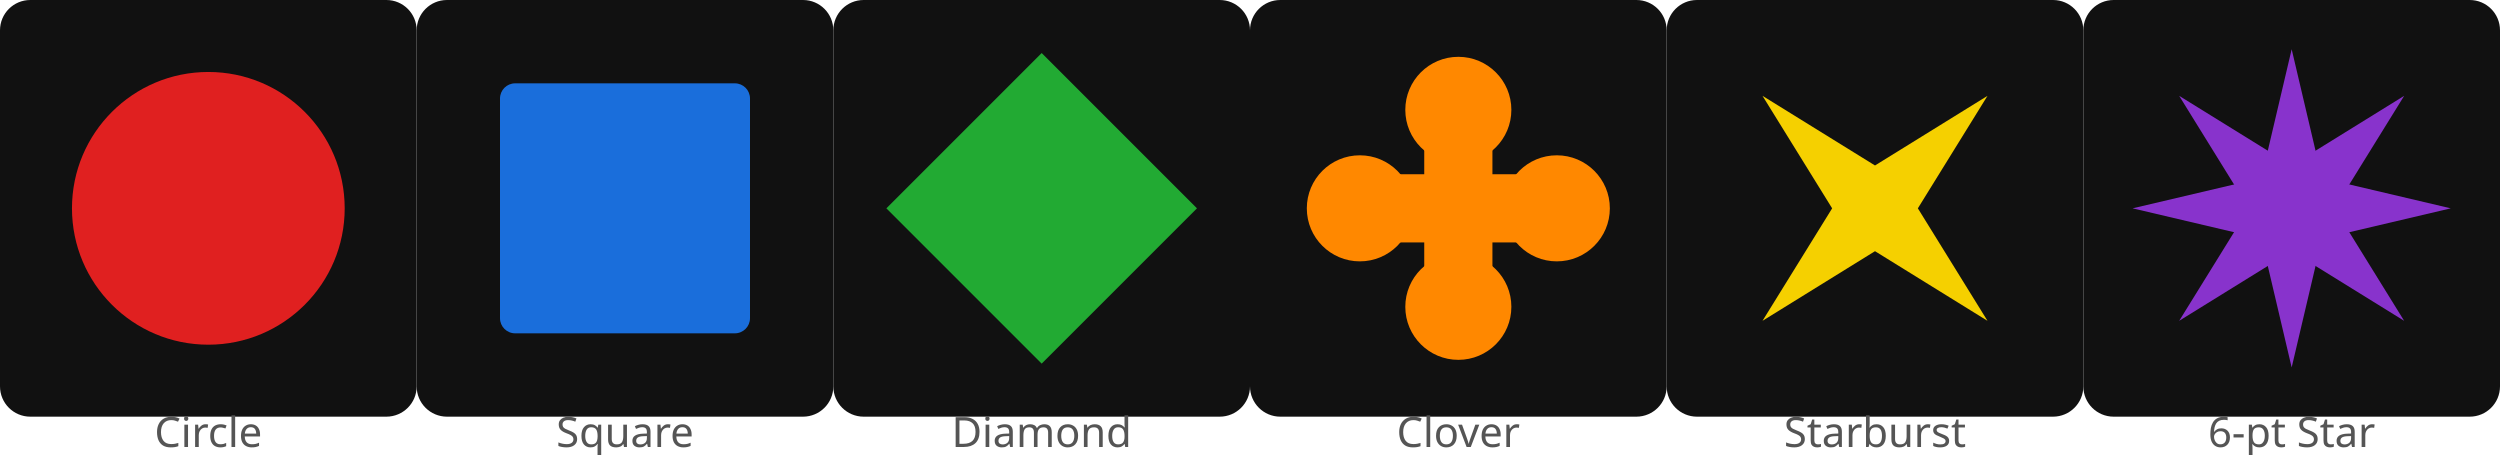
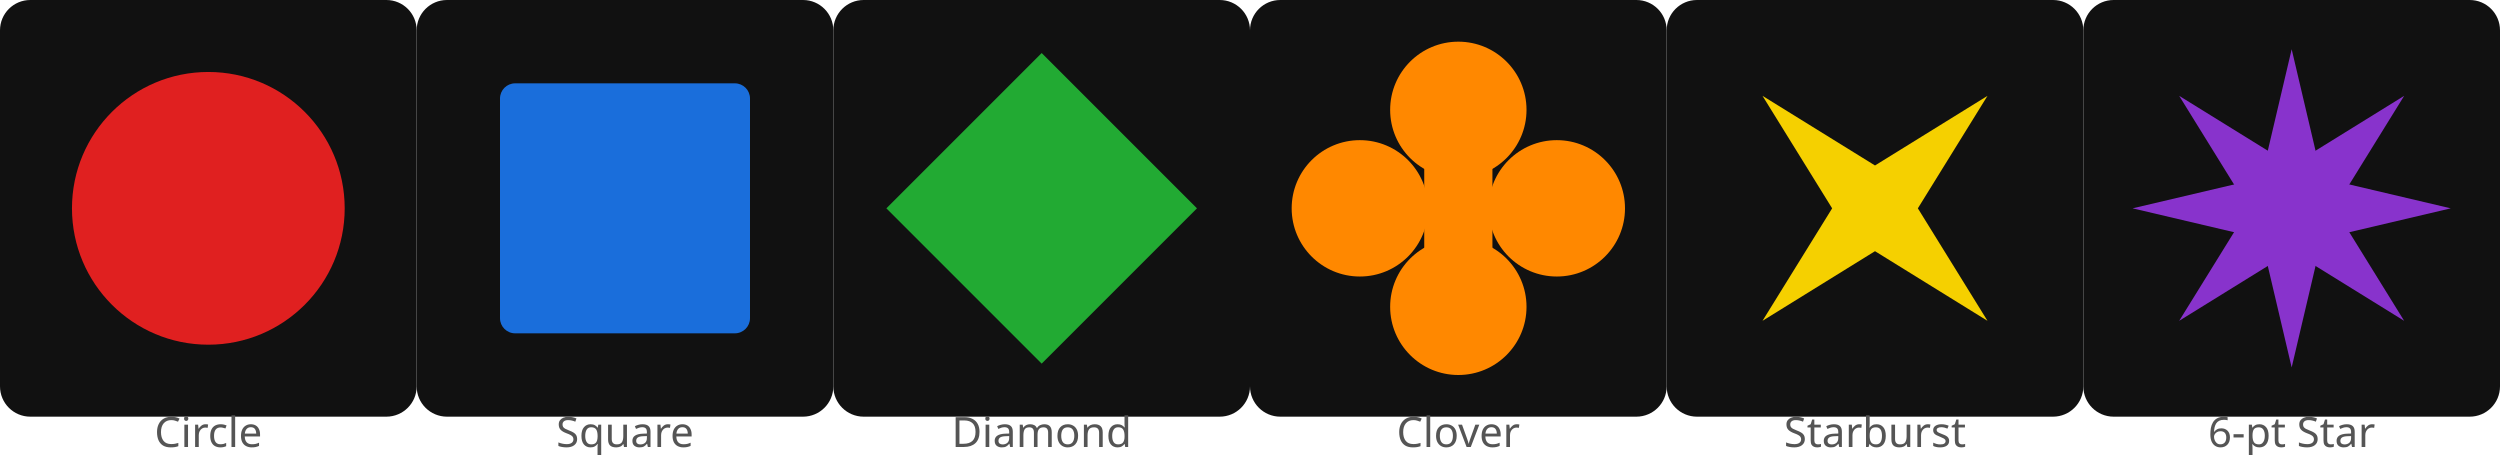
<svg xmlns="http://www.w3.org/2000/svg" viewBox="0 0 660 120" width="660" height="120">
  <rect x="0" y="0" width="110" height="110" rx="8" fill="#111" />
  <rect x="110" y="0" width="110" height="110" rx="8" fill="#111" />
  <rect x="220" y="0" width="110" height="110" rx="8" fill="#111" />
  <rect x="330" y="0" width="110" height="110" rx="8" fill="#111" />
  <rect x="440" y="0" width="110" height="110" rx="8" fill="#111" />
  <rect x="550" y="0" width="110" height="110" rx="8" fill="#111" />
  <circle cx="55" cy="55" r="36" fill="#e02020" />
  <rect x="22" y="22" width="66" height="66" rx="4" fill="#1a6edb" transform="translate(110,0)" />
  <polygon points="55,14 96,55 55,96 14,55" fill="#22aa33" transform="translate(220,0)" />
  <g transform="translate(385,55)">
-     <circle cx="0" cy="-26" r="14" fill="#ff8800" />
-     <circle cx="26" cy="0" r="14" fill="#ff8800" />
-     <circle cx="0" cy="26" r="14" fill="#ff8800" />
-     <circle cx="-26" cy="0" r="14" fill="#ff8800" />
+     <circle cx="0" cy="-26" r="18" fill="#ff8800" />
+     <circle cx="26" cy="0" r="18" fill="#ff8800" />
+     <circle cx="0" cy="26" r="18" fill="#ff8800" />
+     <circle cx="-26" cy="0" r="18" fill="#ff8800" />
    <rect x="-9" y="-26" width="18" height="52" fill="#ff8800" />
-     <rect x="-26" y="-9" width="52" height="18" fill="#ff8800" />
  </g>
  <g transform="translate(495,55) rotate(45)">
    <polygon points="0,-42 8,-8 42,0 8,8 0,42 -8,8 -42,0 -8,-8" fill="#f5d000" />
  </g>
  <g transform="translate(605,55)">
    <polygon points="0,-42 8,-8 42,0 8,8 0,42 -8,8 -42,0 -8,-8" fill="#8833cc" />
    <polygon points="0,-42 8,-8 42,0 8,8 0,42 -8,8 -42,0 -8,-8" fill="#8833cc" transform="rotate(45)" />
  </g>
  <text x="55" y="118" text-anchor="middle" font-size="11" fill="#555" font-family="sans-serif">Circle</text>
  <text x="165" y="118" text-anchor="middle" font-size="11" fill="#555" font-family="sans-serif">Square</text>
  <text x="275" y="118" text-anchor="middle" font-size="11" fill="#555" font-family="sans-serif">Diamond</text>
  <text x="385" y="118" text-anchor="middle" font-size="11" fill="#555" font-family="sans-serif">Clover</text>
  <text x="495" y="118" text-anchor="middle" font-size="11" fill="#555" font-family="sans-serif">Starburst</text>
  <text x="605" y="118" text-anchor="middle" font-size="11" fill="#555" font-family="sans-serif">6-pt Star</text>
</svg>
